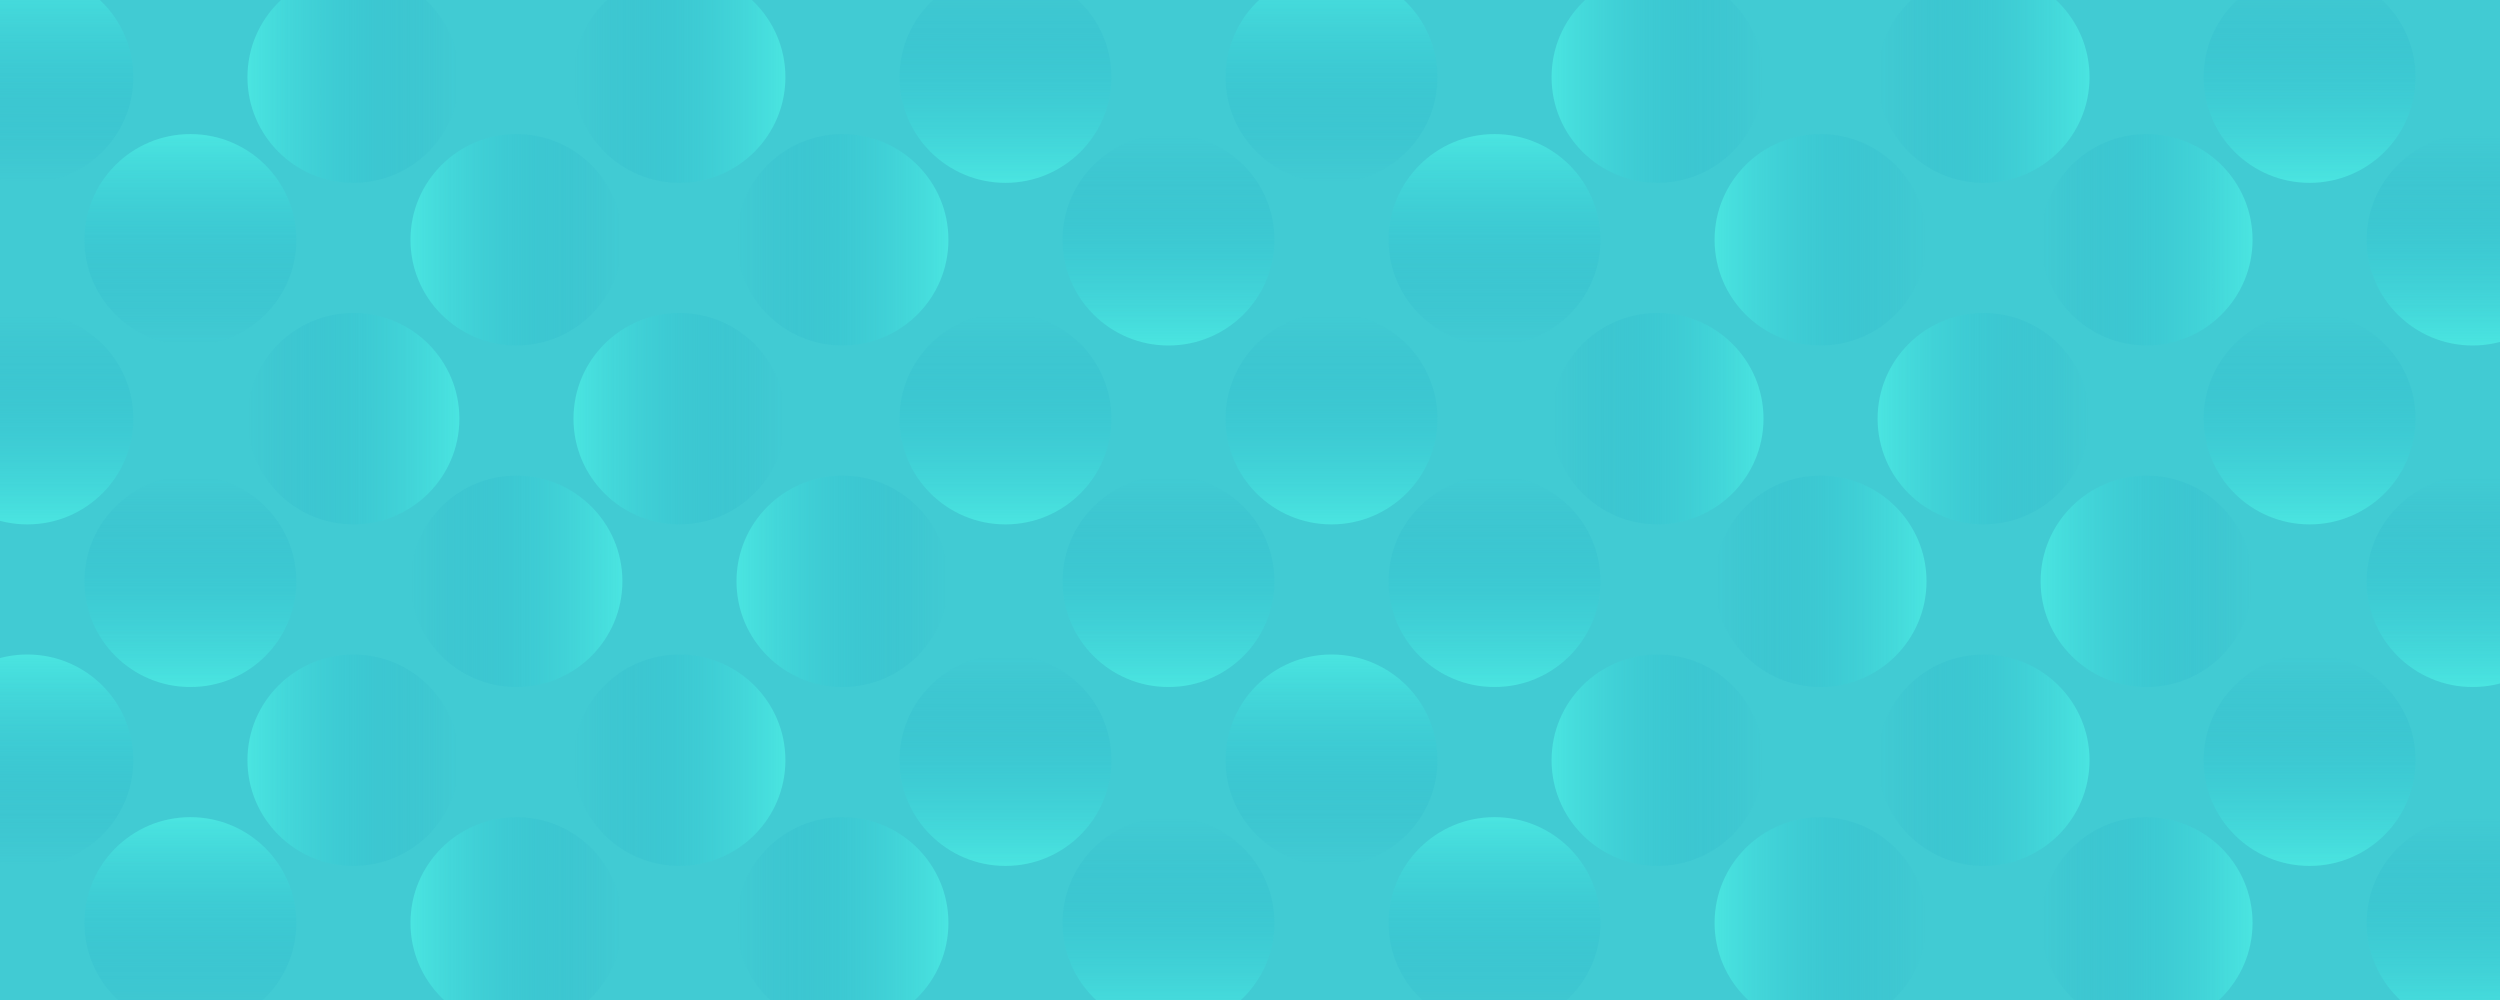
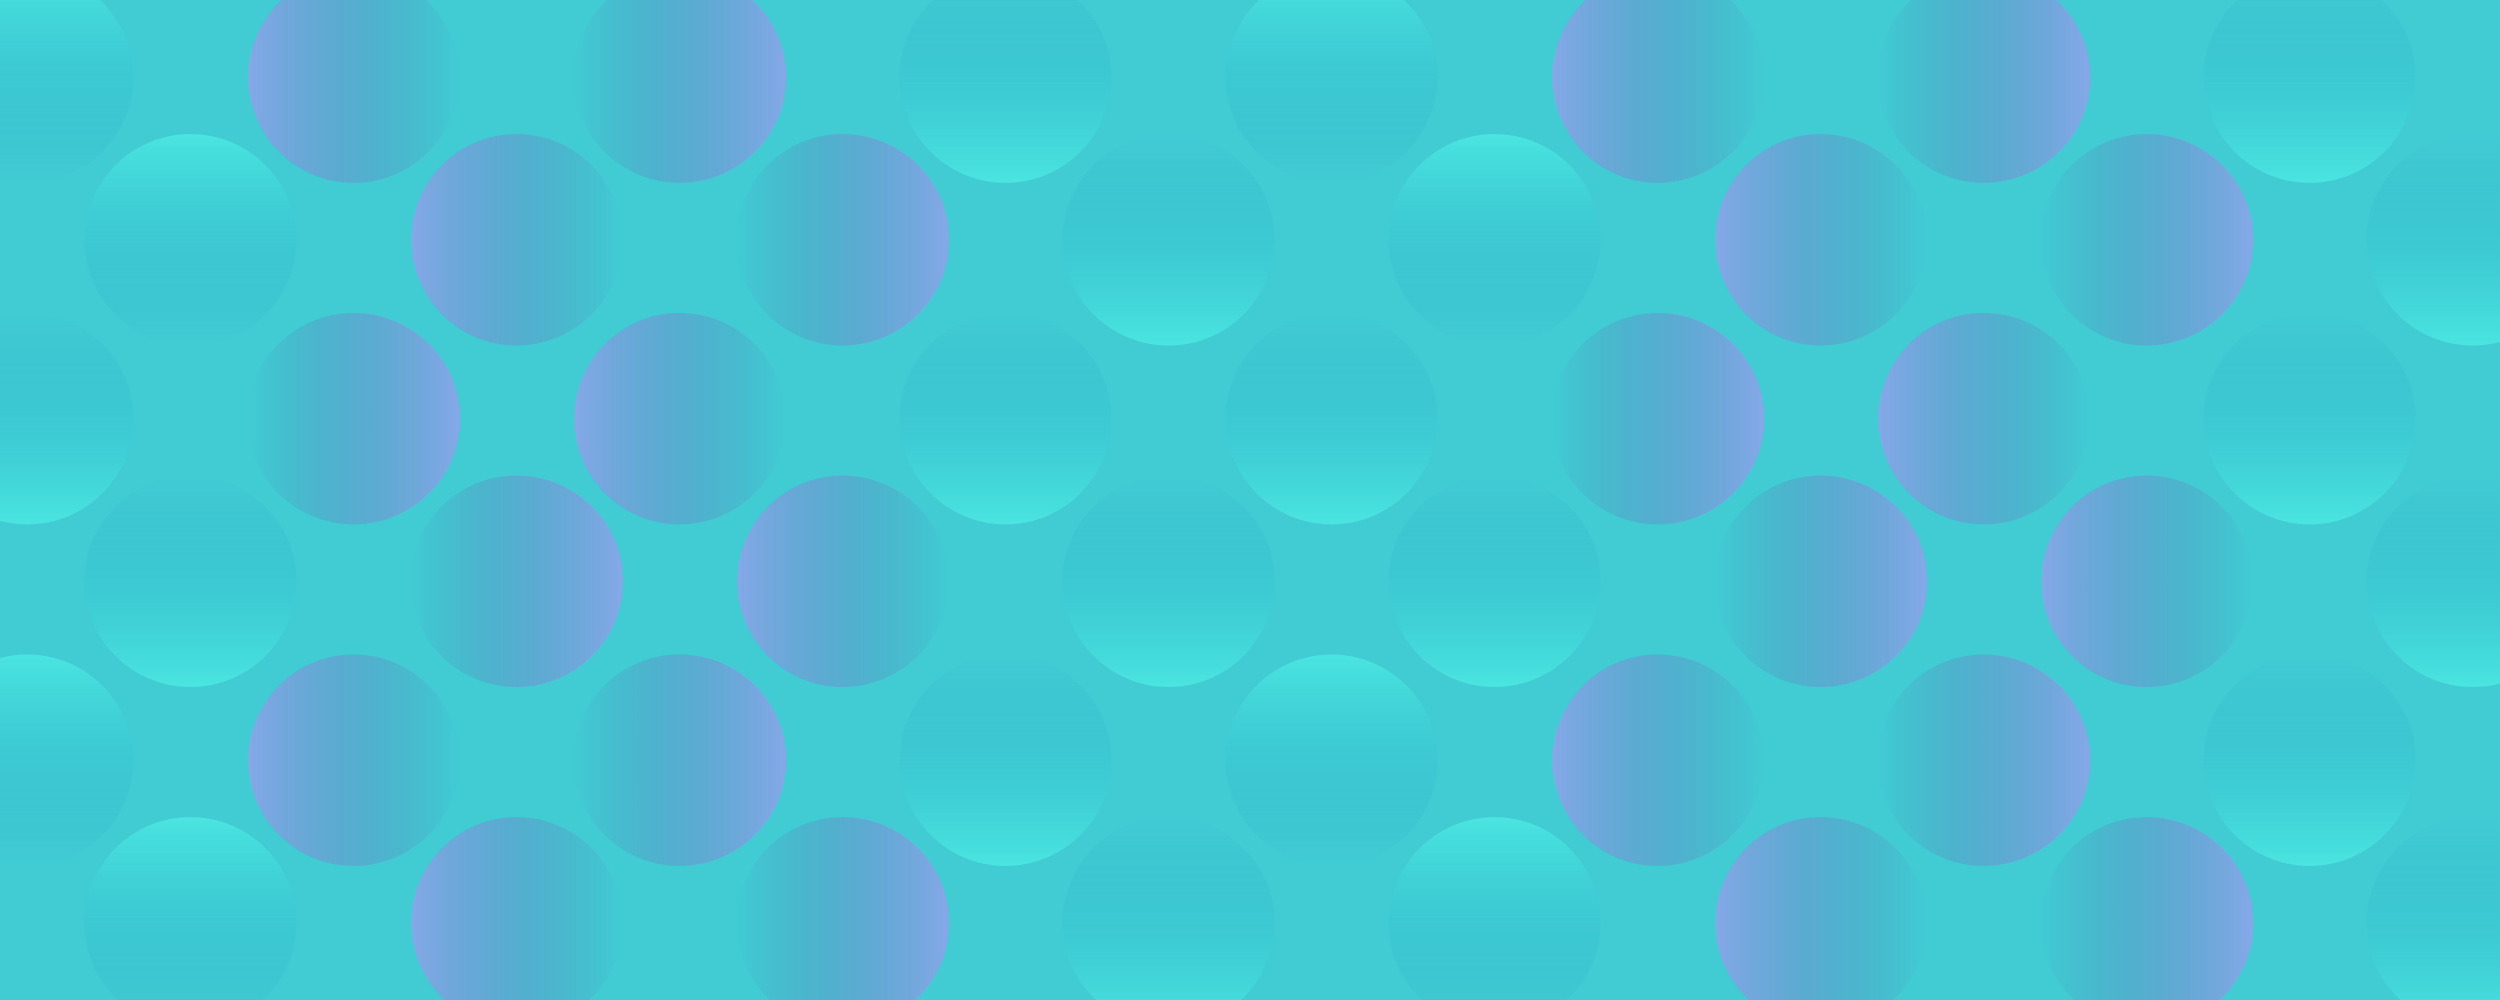
<svg xmlns="http://www.w3.org/2000/svg" xmlns:xlink="http://www.w3.org/1999/xlink" width="350" height="140">
  <defs>
    <linearGradient x1="50%" y1=".779%" x2="50%" y2="100%" id="c">
-       <stop stop-color="#0989B4" stop-opacity="0" offset="0%" />
-       <stop stop-color="#53FFEE" offset="99.94%" />
+       <stop stop-color="#5e238c" stop-opacity="0" offset="0%" />
+       <stop stop-color="#c886fc" offset="99.94%" />
    </linearGradient>
    <linearGradient x1="50%" y1=".779%" x2="50%" y2="100%" id="d">
      <stop stop-color="#0989B4" stop-opacity="0" offset="0%" />
      <stop stop-color="#53FFEE" offset="99.94%" />
    </linearGradient>
    <path id="a" d="M0 0h350v140H0z" />
  </defs>
  <g fill="none" fill-rule="evenodd">
    <mask id="b" fill="#fff">
      <use xlink:href="#a" />
    </mask>
    <use fill="#41CBD3" xlink:href="#a" />
    <g mask="url(#b)" opacity=".5">
      <g transform="translate(-11 -4)">
        <ellipse fill="url(#c)" transform="rotate(90 60.479 14.8)" cx="60.479" cy="14.8" rx="14.8" ry="14.834" />
        <ellipse fill="url(#d)" transform="rotate(180 14.834 14.8)" cx="14.834" cy="14.8" rx="14.834" ry="14.8" />
        <ellipse fill="url(#d)" cx="151.767" cy="14.8" rx="14.834" ry="14.8" />
        <ellipse fill="url(#c)" transform="rotate(-90 106.123 14.8)" cx="106.123" cy="14.8" rx="14.8" ry="14.834" />
        <ellipse fill="url(#c)" transform="rotate(90 243.055 14.8)" cx="243.055" cy="14.8" rx="14.8" ry="14.834" />
        <ellipse fill="url(#d)" transform="rotate(180 197.411 14.8)" cx="197.411" cy="14.8" rx="14.834" ry="14.8" />
        <ellipse fill="url(#d)" cx="334.344" cy="14.8" rx="14.834" ry="14.8" />
        <ellipse fill="url(#c)" transform="rotate(-90 288.7 14.8)" cx="288.699" cy="14.8" rx="14.8" ry="14.834" />
      </g>
      <g transform="translate(-11 91.63)">
        <ellipse fill="url(#c)" transform="rotate(90 60.479 14.8)" cx="60.479" cy="14.8" rx="14.8" ry="14.834" />
        <ellipse fill="url(#d)" transform="rotate(180 14.834 14.8)" cx="14.834" cy="14.8" rx="14.834" ry="14.8" />
        <ellipse fill="url(#d)" cx="151.767" cy="14.8" rx="14.834" ry="14.8" />
        <ellipse fill="url(#c)" transform="rotate(-90 106.123 14.8)" cx="106.123" cy="14.8" rx="14.8" ry="14.834" />
        <ellipse fill="url(#c)" transform="rotate(90 243.055 14.8)" cx="243.055" cy="14.8" rx="14.8" ry="14.834" />
        <ellipse fill="url(#d)" transform="rotate(180 197.411 14.8)" cx="197.411" cy="14.8" rx="14.834" ry="14.8" />
        <ellipse fill="url(#d)" cx="334.344" cy="14.8" rx="14.834" ry="14.8" />
        <ellipse fill="url(#c)" transform="rotate(-90 288.7 14.8)" cx="288.699" cy="14.8" rx="14.8" ry="14.834" />
      </g>
      <g transform="translate(-11 43.815)">
        <ellipse fill="url(#c)" transform="rotate(-90 60.479 14.8)" cx="60.479" cy="14.8" rx="14.8" ry="14.834" />
        <ellipse fill="url(#d)" cx="14.834" cy="14.8" rx="14.834" ry="14.8" />
        <ellipse fill="url(#d)" cx="151.767" cy="14.8" rx="14.834" ry="14.8" />
        <ellipse fill="url(#c)" transform="rotate(90 106.123 14.8)" cx="106.123" cy="14.8" rx="14.8" ry="14.834" />
        <ellipse fill="url(#c)" transform="rotate(-90 243.055 14.8)" cx="243.055" cy="14.8" rx="14.8" ry="14.834" />
        <ellipse fill="url(#d)" cx="197.411" cy="14.8" rx="14.834" ry="14.8" />
        <ellipse fill="url(#d)" cx="334.344" cy="14.8" rx="14.834" ry="14.8" />
        <ellipse fill="url(#c)" transform="rotate(90 288.7 14.8)" cx="288.699" cy="14.8" rx="14.8" ry="14.834" />
      </g>
      <g transform="translate(11.822 18.77)">
        <ellipse fill="url(#c)" transform="rotate(90 60.479 14.8)" cx="60.479" cy="14.8" rx="14.8" ry="14.834" />
        <ellipse fill="url(#d)" transform="rotate(180 14.834 14.8)" cx="14.834" cy="14.8" rx="14.834" ry="14.8" />
        <ellipse fill="url(#d)" cx="151.767" cy="14.8" rx="14.834" ry="14.8" />
        <ellipse fill="url(#c)" transform="rotate(-90 106.123 14.8)" cx="106.123" cy="14.8" rx="14.8" ry="14.834" />
        <ellipse fill="url(#c)" transform="rotate(90 243.055 14.8)" cx="243.055" cy="14.8" rx="14.8" ry="14.834" />
        <ellipse fill="url(#d)" transform="rotate(180 197.411 14.8)" cx="197.411" cy="14.8" rx="14.834" ry="14.8" />
        <ellipse fill="url(#d)" cx="334.344" cy="14.8" rx="14.834" ry="14.8" />
        <ellipse fill="url(#c)" transform="rotate(-90 288.7 14.8)" cx="288.699" cy="14.8" rx="14.8" ry="14.834" />
      </g>
      <g transform="translate(11.822 114.4)">
        <ellipse fill="url(#c)" transform="rotate(90 60.479 14.8)" cx="60.479" cy="14.8" rx="14.8" ry="14.834" />
        <ellipse fill="url(#d)" transform="rotate(180 14.834 14.8)" cx="14.834" cy="14.8" rx="14.834" ry="14.8" />
        <ellipse fill="url(#d)" cx="151.767" cy="14.8" rx="14.834" ry="14.8" />
        <ellipse fill="url(#c)" transform="rotate(-90 106.123 14.8)" cx="106.123" cy="14.8" rx="14.8" ry="14.834" />
        <ellipse fill="url(#c)" transform="rotate(90 243.055 14.8)" cx="243.055" cy="14.8" rx="14.8" ry="14.834" />
        <ellipse fill="url(#d)" transform="rotate(180 197.411 14.8)" cx="197.411" cy="14.8" rx="14.834" ry="14.8" />
        <ellipse fill="url(#d)" cx="334.344" cy="14.8" rx="14.834" ry="14.8" />
        <ellipse fill="url(#c)" transform="rotate(-90 288.7 14.8)" cx="288.699" cy="14.8" rx="14.8" ry="14.834" />
      </g>
      <g transform="translate(11.822 66.585)">
        <ellipse fill="url(#c)" transform="rotate(-90 60.479 14.8)" cx="60.479" cy="14.8" rx="14.8" ry="14.834" />
        <ellipse fill="url(#d)" cx="14.834" cy="14.8" rx="14.834" ry="14.8" />
        <ellipse fill="url(#d)" cx="151.767" cy="14.8" rx="14.834" ry="14.8" />
        <ellipse fill="url(#c)" transform="rotate(90 106.123 14.8)" cx="106.123" cy="14.8" rx="14.8" ry="14.834" />
        <ellipse fill="url(#c)" transform="rotate(-90 243.055 14.8)" cx="243.055" cy="14.8" rx="14.8" ry="14.834" />
        <ellipse fill="url(#d)" cx="197.411" cy="14.8" rx="14.834" ry="14.8" />
        <ellipse fill="url(#d)" cx="334.344" cy="14.8" rx="14.834" ry="14.8" />
        <ellipse fill="url(#c)" transform="rotate(90 288.7 14.8)" cx="288.699" cy="14.8" rx="14.8" ry="14.834" />
      </g>
    </g>
  </g>
</svg>
